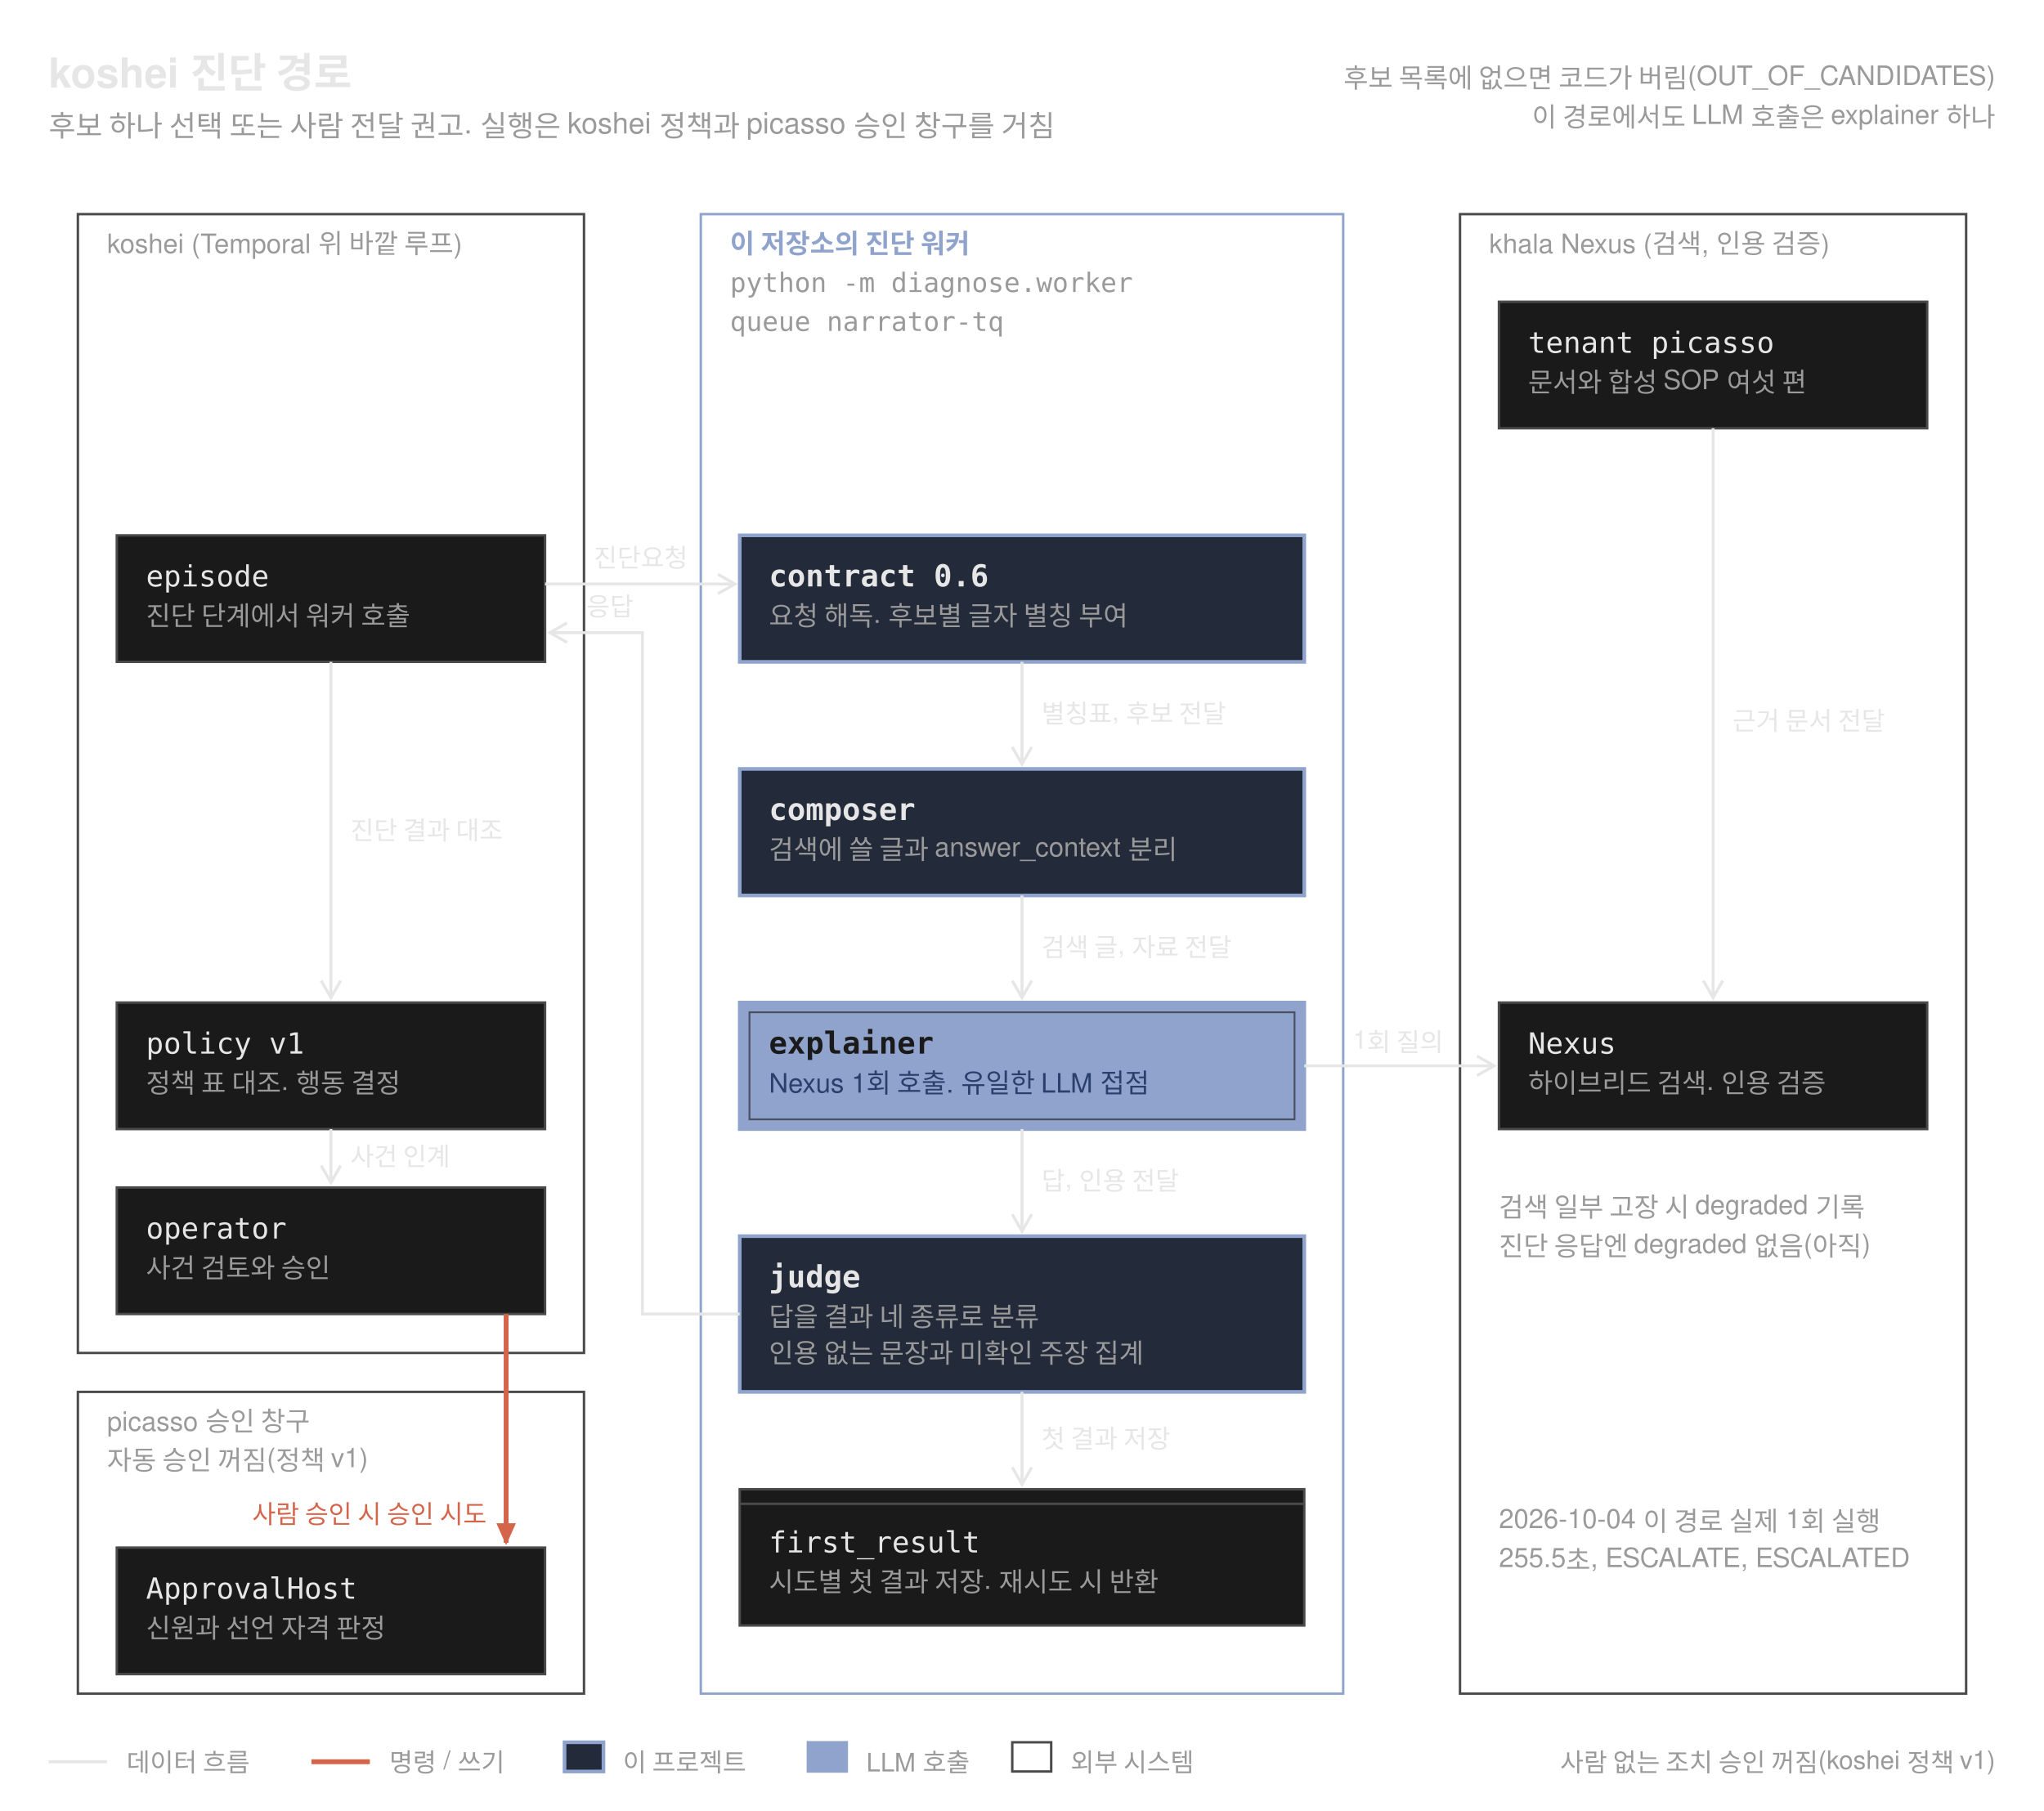
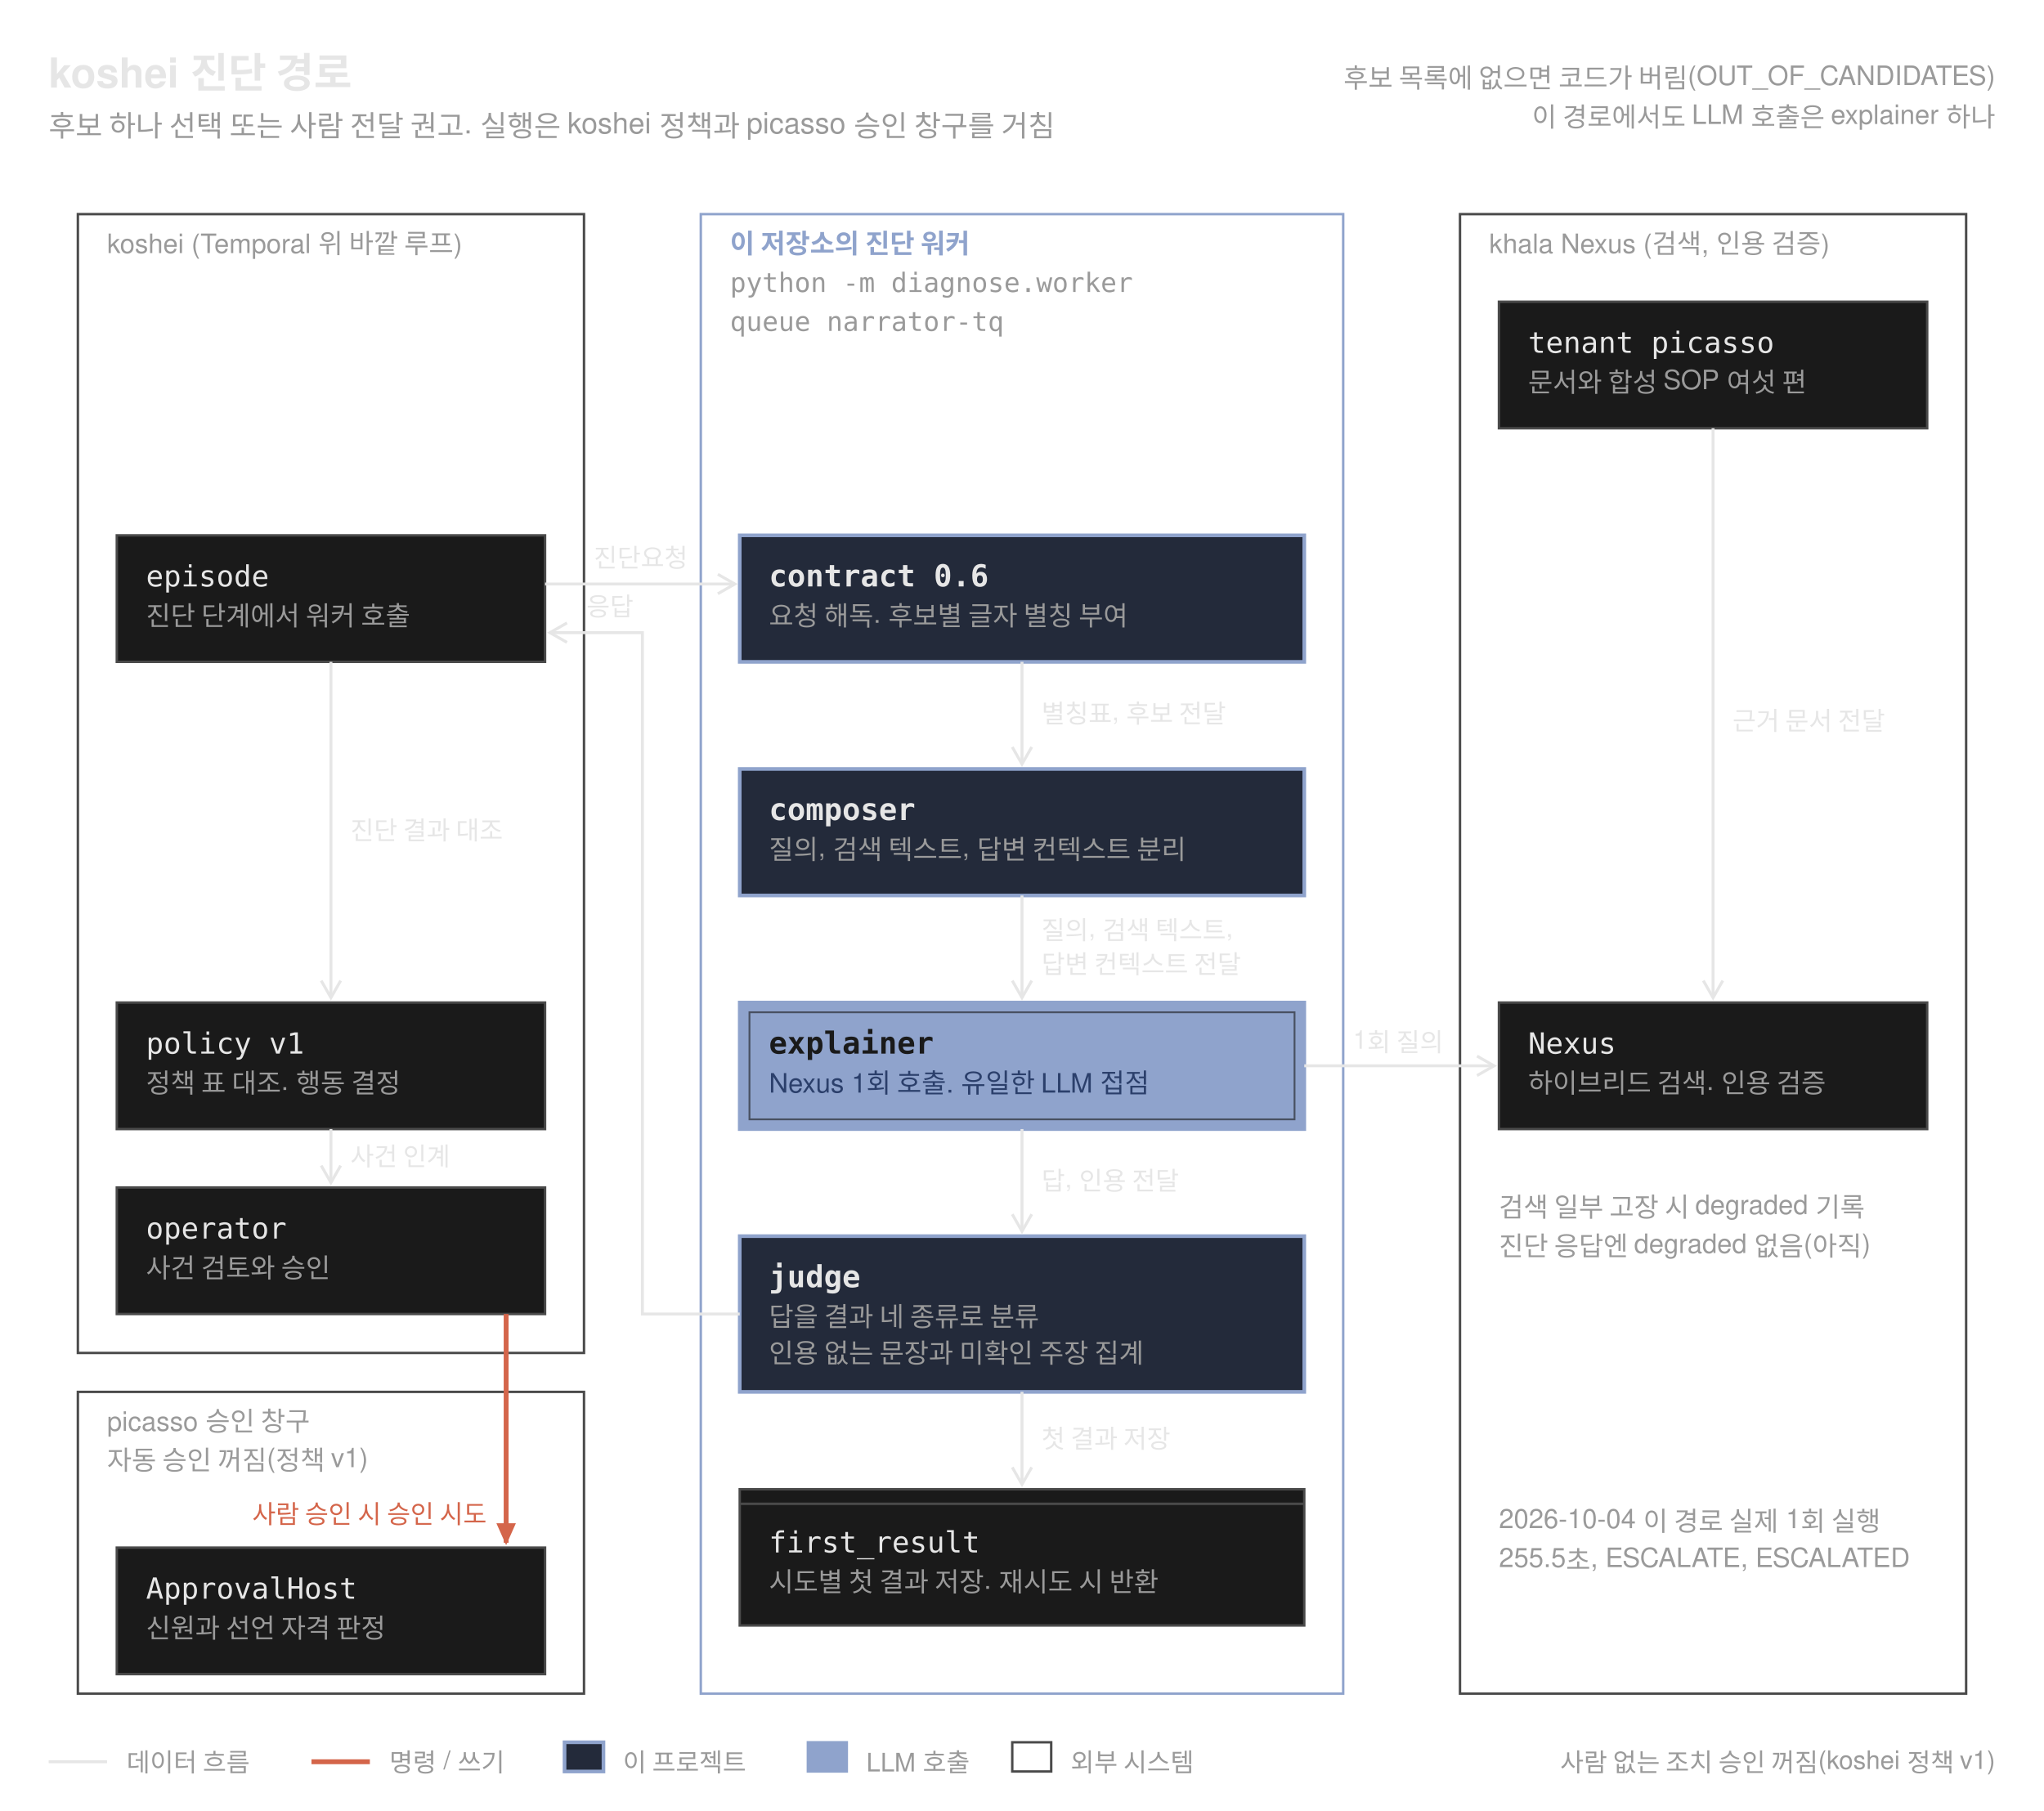
<svg xmlns="http://www.w3.org/2000/svg" width="840" height="744" viewBox="0 0 840 744">
  <defs>
    <marker id="data" markerUnits="userSpaceOnUse" markerWidth="10" markerHeight="10" refX="8" refY="5" orient="auto">
      <path d="M1,1 L8,5 L1,9" fill="none" stroke="#e6e6e6" stroke-width="1.2" />
    </marker>
    <marker id="obs" markerUnits="userSpaceOnUse" markerWidth="10" markerHeight="10" refX="8" refY="5" orient="auto">
      <path d="M1,1 L8,5 L1,9" fill="none" stroke="#9a9a9a" stroke-width="1.2" />
    </marker>
    <marker id="gov" markerUnits="userSpaceOnUse" markerWidth="10" markerHeight="10" refX="8" refY="5" orient="auto">
      <path d="M1,1 L8,5 L1,9" fill="none" stroke="#8fa3cc" stroke-width="1.2" />
    </marker>
    <marker id="cmd" markerUnits="userSpaceOnUse" markerWidth="10" markerHeight="10" refX="8" refY="5" orient="auto">
      <path d="M0,1 L9,5 L0,9 Z" fill="#d4654a" />
    </marker>
  </defs>
  <g font-family="'Helvetica Neue', Helvetica, Arial, 'Apple SD Gothic Neo', 'Malgun Gothic', 'Noto Sans KR', 'Noto Sans CJK KR', sans-serif" fill="#e6e6e6">
    <text x="20" y="36" font-size="17" font-weight="700">koshei 진단 경로</text>
    <text x="20" y="56" font-size="12" fill="#9a9a9a">후보 하나 선택 또는 사람 전달 권고. 실행은 koshei 정책과 picasso 승인 창구를 거침</text>
    <text x="820" y="36" font-size="11" fill="#9a9a9a" text-anchor="end">후보 목록에 없으면 코드가 버림(OUT_OF_CANDIDATES)</text>
    <text x="820" y="52" font-size="11" fill="#9a9a9a" text-anchor="end">이 경로에서도 LLM 호출은 explainer 하나</text>
    <rect x="32" y="88" width="208" height="468" fill="none" stroke="#4a4a4a" />
    <text x="44" y="104" font-size="11" fill="#9a9a9a">koshei (Temporal 위 바깥 루프)</text>
    <rect x="32" y="572" width="208" height="124" fill="none" stroke="#4a4a4a" />
    <text x="44" y="588" font-size="11" fill="#9a9a9a">picasso 승인 창구</text>
    <text x="44" y="604" font-size="11" fill="#9a9a9a">자동 승인 꺼짐(정책 v1)</text>
    <rect x="288" y="88" width="264" height="608" fill="none" stroke="#8fa3cc" />
    <text x="300" y="104" font-size="11" fill="#8fa3cc" font-weight="700">이 저장소의 진단 워커</text>
    <text x="300" y="120" font-size="11" fill="#9a9a9a" font-family="Menlo, Consolas, 'DejaVu Sans Mono', monospace">python -m diagnose.worker</text>
    <text x="300" y="136" font-size="11" fill="#9a9a9a" font-family="Menlo, Consolas, 'DejaVu Sans Mono', monospace">queue narrator-tq</text>
    <rect x="600" y="88" width="208" height="608" fill="none" stroke="#4a4a4a" />
    <text x="612" y="104" font-size="11" fill="#9a9a9a">khala Nexus (검색, 인용 검증)</text>
    <rect x="48" y="220" width="176" height="52" fill="#1a1a1a" stroke="#4a4a4a" />
    <text x="60" y="241" font-size="12" font-family="Menlo, Consolas, 'DejaVu Sans Mono', monospace">episode</text>
    <text x="60" y="257" font-size="11" fill="#9a9a9a">진단 단계에서 워커 호출</text>
    <rect x="48" y="412" width="176" height="52" fill="#1a1a1a" stroke="#4a4a4a" />
    <text x="60" y="433" font-size="12" font-family="Menlo, Consolas, 'DejaVu Sans Mono', monospace">policy v1</text>
    <text x="60" y="449" font-size="11" fill="#9a9a9a">정책 표 대조. 행동 결정</text>
    <rect x="48" y="488" width="176" height="52" fill="#1a1a1a" stroke="#4a4a4a" />
    <text x="60" y="509" font-size="12" font-family="Menlo, Consolas, 'DejaVu Sans Mono', monospace">operator</text>
    <text x="60" y="525" font-size="11" fill="#9a9a9a">사건 검토와 승인</text>
    <rect x="48" y="636" width="176" height="52" fill="#1a1a1a" stroke="#4a4a4a" />
    <text x="60" y="657" font-size="12" font-family="Menlo, Consolas, 'DejaVu Sans Mono', monospace">ApprovalHost</text>
    <text x="60" y="673" font-size="11" fill="#9a9a9a">신원과 선언 자격 판정</text>
    <rect x="304" y="220" width="232" height="52" fill="#232a3a" stroke="#8fa3cc" stroke-width="1.5" />
    <text x="316" y="241" font-size="12.5" font-weight="700" font-family="Menlo, Consolas, 'DejaVu Sans Mono', monospace">contract 0.6</text>
    <text x="316" y="257" font-size="11" fill="#9a9a9a">요청 해독. 후보별 글자 별칭 부여</text>
    <rect x="304" y="316" width="232" height="52" fill="#232a3a" stroke="#8fa3cc" stroke-width="1.5" />
    <text x="316" y="337" font-size="12.5" font-weight="700" font-family="Menlo, Consolas, 'DejaVu Sans Mono', monospace">composer</text>
-     <text x="316" y="353" font-size="11" fill="#9a9a9a">검색에 쓸 글과 answer_context 분리</text>
+     <text x="316" y="353" font-size="11" fill="#9a9a9a">질의, 검색 텍스트, 답변 컨텍스트 분리</text>
    <rect x="304" y="412" width="232" height="52" fill="#8fa3cc" stroke="#8fa3cc" stroke-width="1.5" />
    <rect x="308" y="416" width="224" height="44" fill="none" stroke="#1a1a1a" stroke-width="0.75" stroke-opacity="0.6" />
    <text x="316" y="433" font-size="12.5" fill="#1a1a1a" font-weight="700" font-family="Menlo, Consolas, 'DejaVu Sans Mono', monospace">explainer</text>
    <text x="316" y="449" font-size="11" fill="#2b3f6b">Nexus 1회 호출. 유일한 LLM 접점</text>
    <rect x="304" y="508" width="232" height="64" fill="#232a3a" stroke="#8fa3cc" stroke-width="1.5" />
    <text x="316" y="529" font-size="12.5" font-weight="700" font-family="Menlo, Consolas, 'DejaVu Sans Mono', monospace">judge</text>
    <text x="316" y="545" font-size="11" fill="#9a9a9a">답을 결과 네 종류로 분류</text>
    <text x="316" y="560" font-size="11" fill="#9a9a9a">인용 없는 문장과 미확인 주장 집계</text>
    <rect x="304" y="612" width="232" height="56" fill="#1a1a1a" stroke="#4a4a4a" />
    <path d="M304,618 H536" fill="none" stroke="#4a4a4a" />
    <text x="316" y="638" font-size="12" font-family="Menlo, Consolas, 'DejaVu Sans Mono', monospace">first_result</text>
    <text x="316" y="654" font-size="11" fill="#9a9a9a">시도별 첫 결과 저장. 재시도 시 반환</text>
    <rect x="616" y="124" width="176" height="52" fill="#1a1a1a" stroke="#4a4a4a" />
    <text x="628" y="145" font-size="12" font-family="Menlo, Consolas, 'DejaVu Sans Mono', monospace">tenant picasso</text>
    <text x="628" y="161" font-size="11" fill="#9a9a9a">문서와 합성 SOP 여섯 편</text>
    <rect x="616" y="412" width="176" height="52" fill="#1a1a1a" stroke="#4a4a4a" />
    <text x="628" y="433" font-size="12" font-family="Menlo, Consolas, 'DejaVu Sans Mono', monospace">Nexus</text>
    <text x="628" y="449" font-size="11" fill="#9a9a9a">하이브리드 검색. 인용 검증</text>
    <text x="616" y="500" font-size="11" fill="#9a9a9a">검색 일부 고장 시 degraded 기록</text>
    <text x="616" y="516" font-size="11" fill="#9a9a9a">진단 응답엔 degraded 없음(아직)</text>
    <text x="616" y="628" font-size="11" fill="#9a9a9a">2026-10-04 이 경로 실제 1회 실행</text>
    <text x="616" y="644" font-size="11" fill="#9a9a9a">255.5초, ESCALATE, ESCALATED</text>
    <path d="M224,240 H302" fill="none" stroke="#e6e6e6" stroke-width="1.2" marker-end="url(#data)" />
    <text x="244" y="233" font-size="10.5">진단요청</text>
    <path d="M420,272 V314" fill="none" stroke="#e6e6e6" stroke-width="1.2" marker-end="url(#data)" />
    <text x="428" y="297" font-size="10.5">별칭표, 후보 전달</text>
    <path d="M420,368 V410" fill="none" stroke="#e6e6e6" stroke-width="1.2" marker-end="url(#data)" />
-     <text x="428" y="393" font-size="10.5">검색 글, 자료 전달</text>
+     <text x="428" y="386" font-size="10.5">질의, 검색 텍스트,</text>
+     <text x="428" y="400" font-size="10.5">답변 컨텍스트 전달</text>
    <path d="M420,464 V506" fill="none" stroke="#e6e6e6" stroke-width="1.2" marker-end="url(#data)" />
    <text x="428" y="489" font-size="10.5">답, 인용 전달</text>
    <path d="M420,572 V610" fill="none" stroke="#e6e6e6" stroke-width="1.2" marker-end="url(#data)" />
    <text x="428" y="595" font-size="10.5">첫 결과 저장</text>
    <path d="M536,438 H614" fill="none" stroke="#e6e6e6" stroke-width="1.2" marker-end="url(#data)" />
    <text x="556" y="431" font-size="10.5">1회 질의</text>
    <path d="M704,176 V410" fill="none" stroke="#e6e6e6" stroke-width="1.2" marker-end="url(#data)" />
    <text x="712" y="300" font-size="10.5">근거 문서 전달</text>
    <path d="M304,540 H264 V260 H226" fill="none" stroke="#e6e6e6" stroke-width="1.2" marker-end="url(#data)" />
    <text x="241" y="253" font-size="10.5">응답</text>
    <path d="M136,272 V410" fill="none" stroke="#e6e6e6" stroke-width="1.2" marker-end="url(#data)" />
    <text x="144" y="345" font-size="10.5">진단 결과 대조</text>
    <path d="M136,464 V486" fill="none" stroke="#e6e6e6" stroke-width="1.2" marker-end="url(#data)" />
    <text x="144" y="479" font-size="10.5">사건 인계</text>
    <path d="M208,540 V634" fill="none" stroke="#d4654a" stroke-width="2" marker-end="url(#cmd)" />
    <text x="200" y="626" font-size="10.5" fill="#d4654a" text-anchor="end">사람 승인 시 승인 시도</text>
    <path d="M20,724 H44" fill="none" stroke="#e6e6e6" stroke-width="1.2" />
    <text x="52" y="728" font-size="10.5" fill="#9a9a9a">데이터 흐름</text>
    <path d="M128,724 H152" fill="none" stroke="#d4654a" stroke-width="2" />
    <text x="160" y="728" font-size="10.5" fill="#9a9a9a">명령 / 쓰기</text>
    <rect x="232" y="716" width="16" height="12" fill="#232a3a" stroke="#8fa3cc" stroke-width="1.5" />
    <text x="256" y="728" font-size="10.5" fill="#9a9a9a">이 프로젝트</text>
    <rect x="332" y="716" width="16" height="12" fill="#8fa3cc" stroke="#8fa3cc" />
    <text x="356" y="728" font-size="10.5" fill="#9a9a9a">LLM 호출</text>
    <rect x="416" y="716" width="16" height="12" fill="none" stroke="#4a4a4a" />
    <text x="440" y="728" font-size="10.5" fill="#9a9a9a">외부 시스템</text>
    <text x="820" y="728" font-size="10.5" fill="#9a9a9a" text-anchor="end">사람 없는 조치 승인 꺼짐(koshei 정책 v1)</text>
  </g>
</svg>
